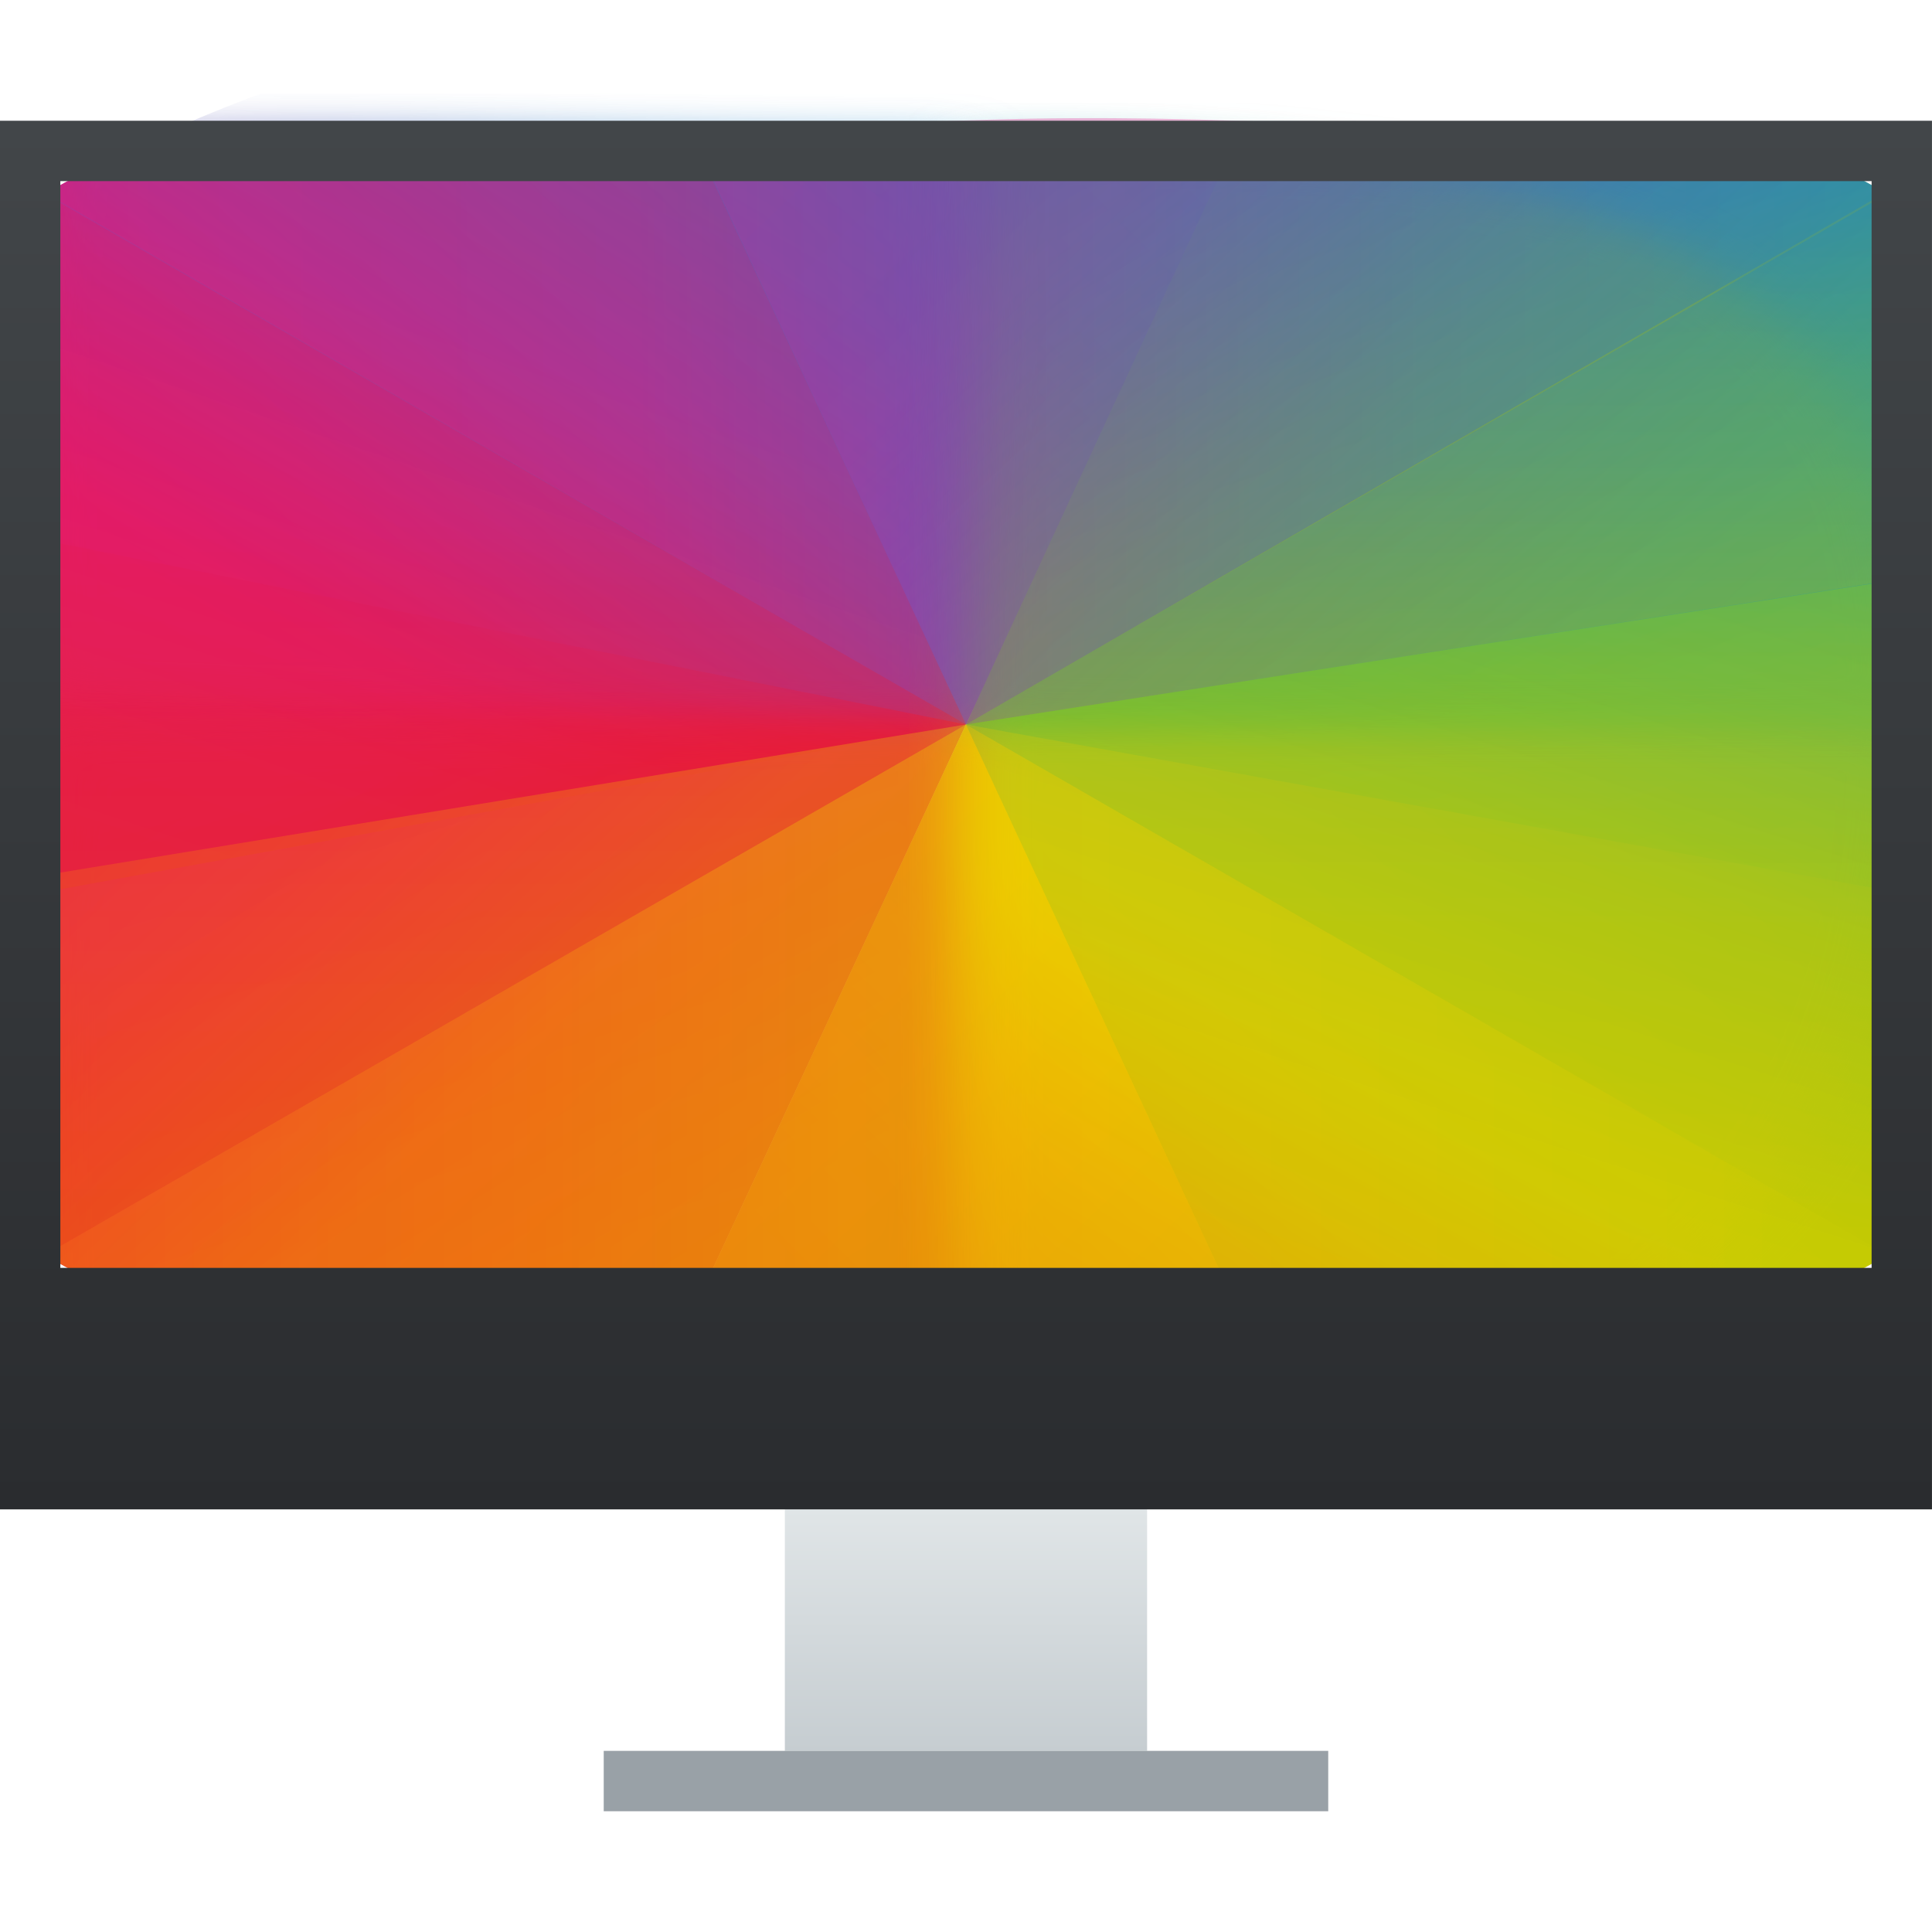
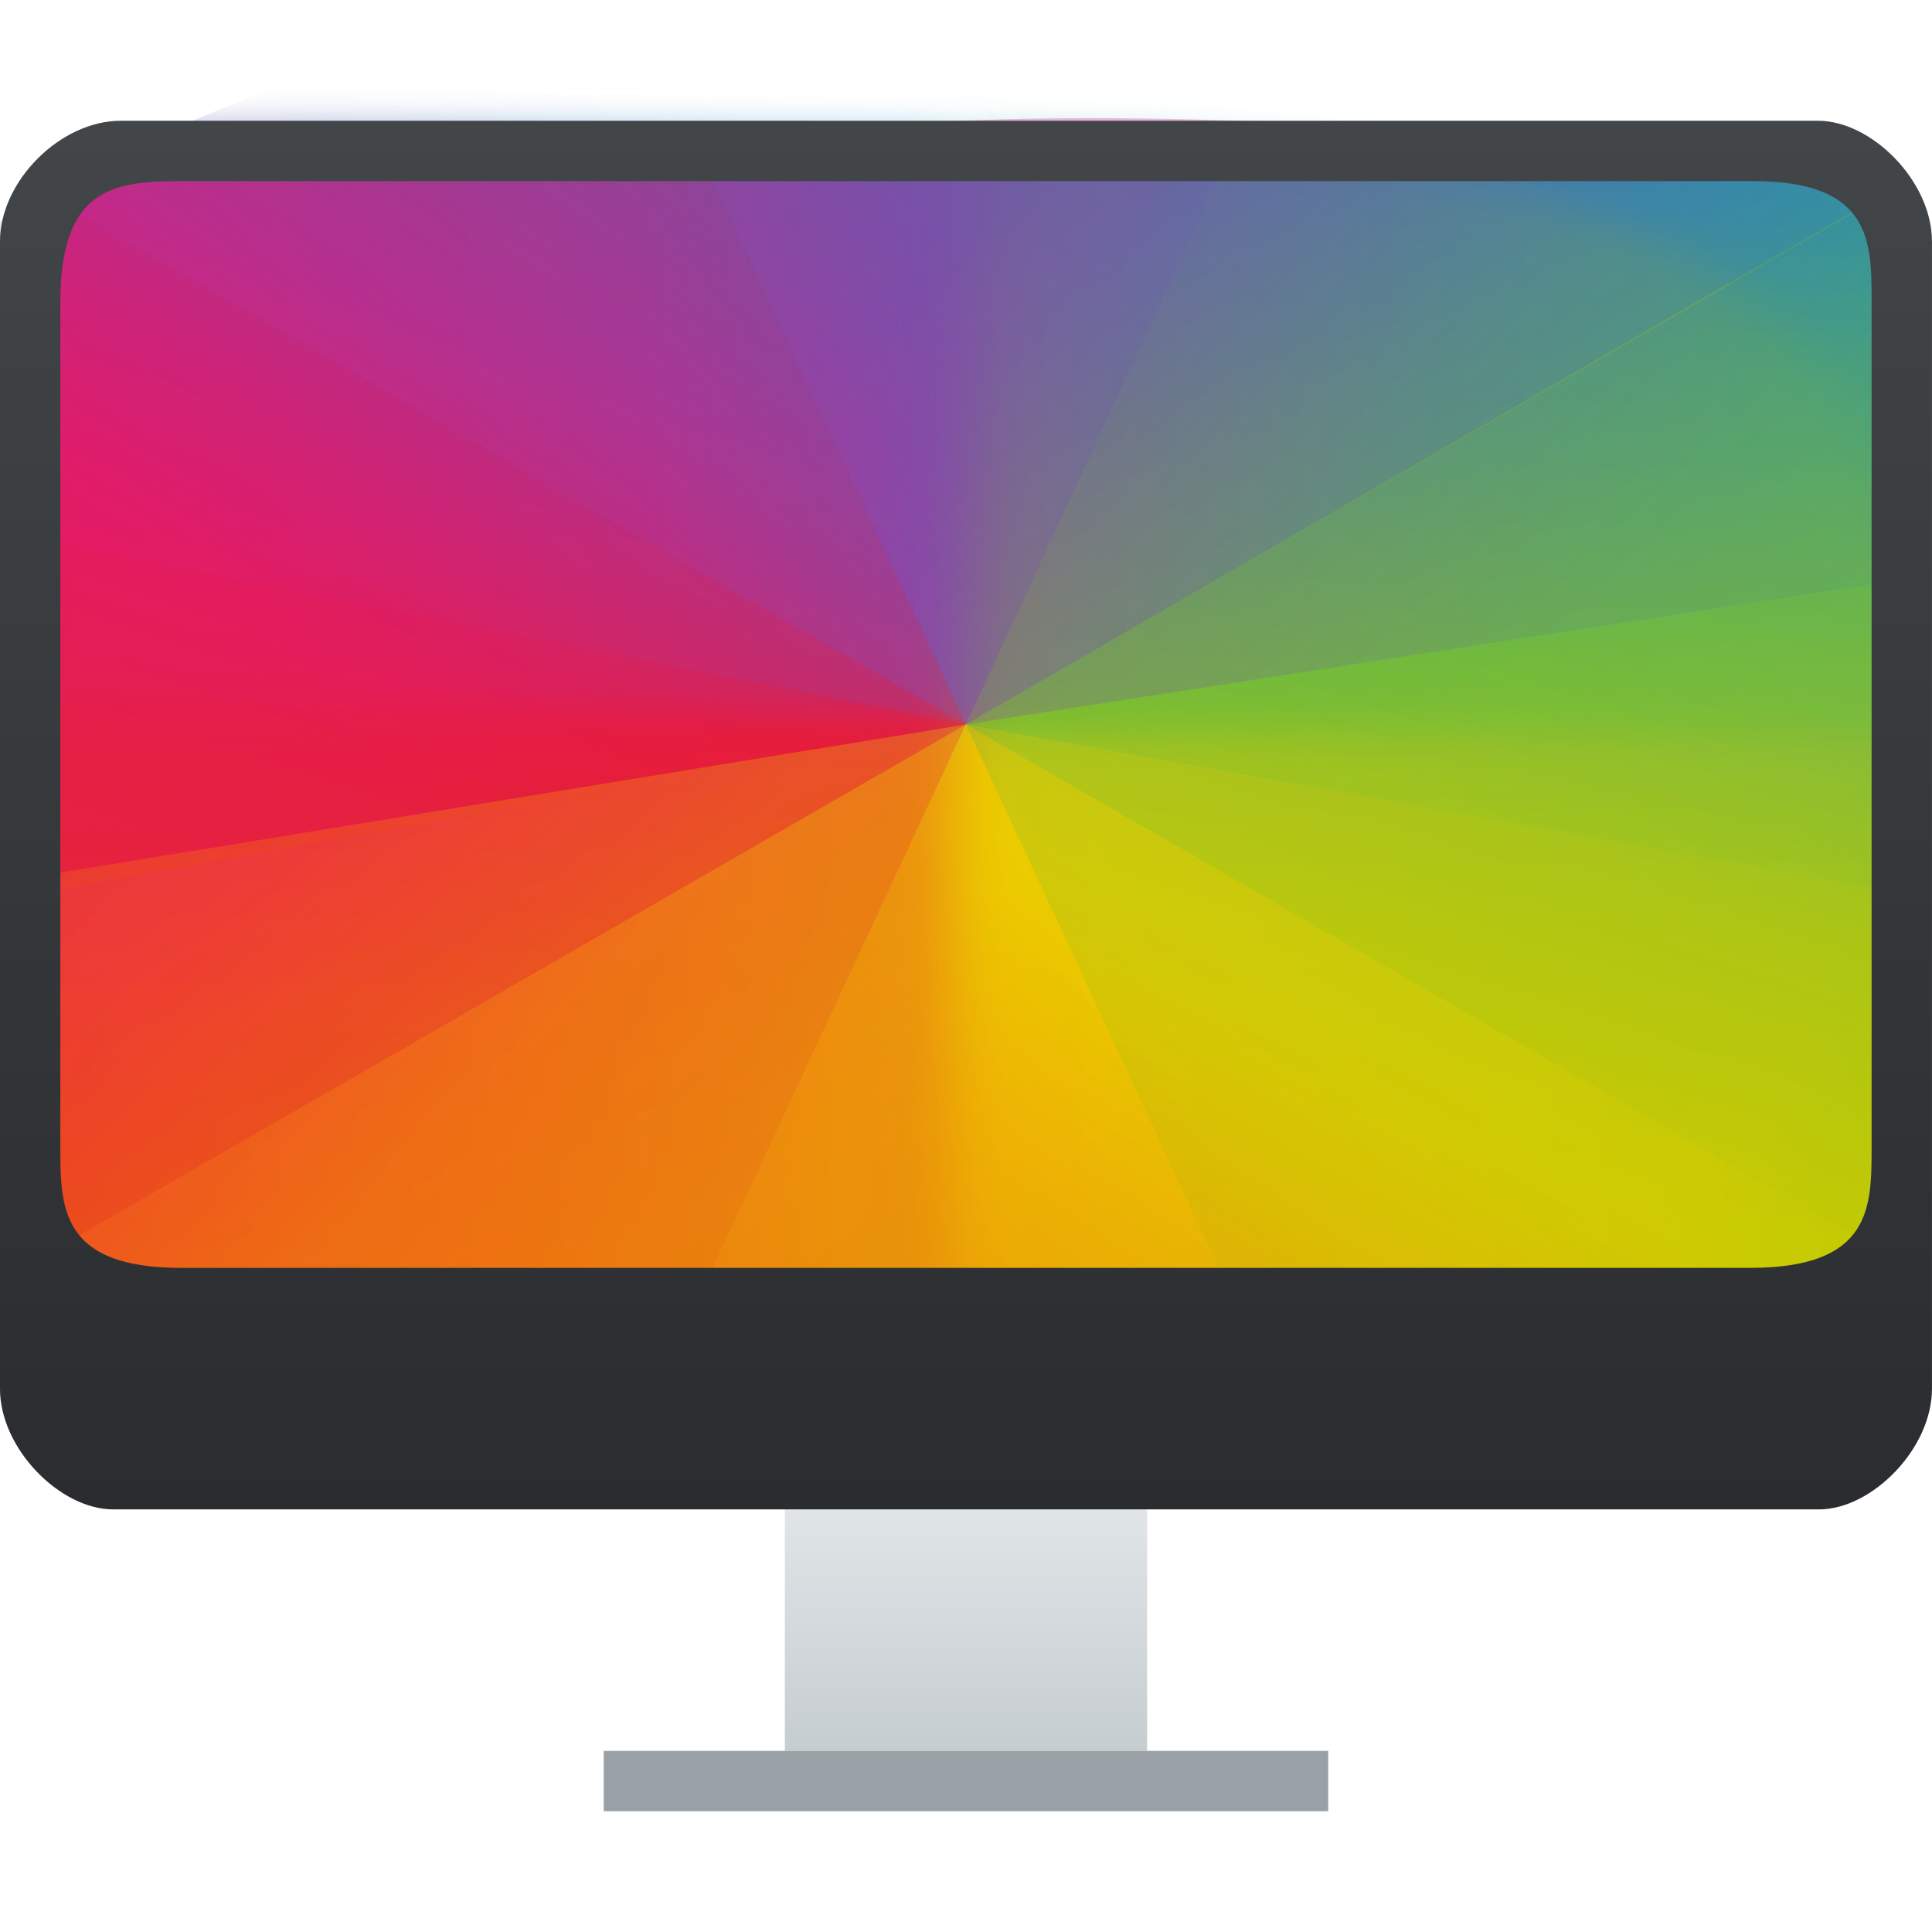
- <svg xmlns="http://www.w3.org/2000/svg" xmlns:xlink="http://www.w3.org/1999/xlink" width="32" version="1.1" height="32">
+ <svg xmlns="http://www.w3.org/2000/svg" xmlns:xlink="http://www.w3.org/1999/xlink" width="32" version="1.1" height="32" id="svg159">
  <defs id="defs5455">
    <linearGradient id="linearGradient4159">
      <stop style="stop-color:#2a2c2f" id="stop4161" />
      <stop offset="1" style="stop-color:#424649" id="stop4163" />
    </linearGradient>
    <linearGradient id="linearGradient4303">
      <stop style="stop-color:#c6cdd1" id="stop4305" />
      <stop offset="1" style="stop-color:#e0e5e7" id="stop4307" />
    </linearGradient>
    <linearGradient xlink:href="#linearGradient4159" id="linearGradient4338" y1="538.798" y2="519.798" x2="0" gradientUnits="userSpaceOnUse" gradientTransform="matrix(1 0 0 1.210527 -3.00004 -111.4316)" />
    <linearGradient xlink:href="#linearGradient4303" id="linearGradient4346" y1="542.798" y2="538.798" x2="0" gradientUnits="userSpaceOnUse" gradientTransform="matrix(1 0 0 1 -0.000073 2)" />
    <linearGradient id="linearGradient4159-2">
      <stop style="stop-color:#1d1e1e" id="stop4161-3" />
      <stop offset="1" style="stop-color:#44484c" id="stop4163-3" />
    </linearGradient>
    <linearGradient id="linearGradient4288">
      <stop style="stop-color:#e81877" id="stop4290" />
      <stop offset="0.312" style="stop-color:#dd1d8c" id="stop4294-9" />
      <stop offset="0.562" style="stop-color:#6d57b1" id="stop4296" />
      <stop offset="0.75" style="stop-color:#2a78c1" id="stop4298" />
      <stop offset="1" style="stop-color:#018dcb" id="stop4292-2" />
    </linearGradient>
    <clipPath id="clipPath4534">
      <rect width="32" x="8" y="8" rx="16" height="32" id="rect4536" />
    </clipPath>
    <linearGradient id="linearGradient4300">
      <stop style="stop-color:#e51561" id="stop4302" />
      <stop offset="0.312" style="stop-color:#e4156c" id="stop4304" />
      <stop offset="0.562" style="stop-color:#e71e2c" id="stop4306" />
      <stop offset="0.75" style="stop-color:#e8301e" id="stop4308" />
      <stop offset="1" style="stop-color:#e6320e" id="stop4310" />
    </linearGradient>
    <clipPath id="clipPath4584">
      <rect width="32" x="392.571" y="507.798" rx="16" height="32" id="rect4586" />
    </clipPath>
    <linearGradient id="linearGradient4328">
      <stop style="stop-color:#bec900" id="stop4330" />
      <stop offset="0.312" style="stop-color:#9ec80a" id="stop4332" />
      <stop offset="0.562" style="stop-color:#71b93d" id="stop4334" />
      <stop offset="0.75" style="stop-color:#35a48f" id="stop4336" />
      <stop offset="1" style="stop-color:#018fca" id="stop4338" />
    </linearGradient>
    <clipPath id="clipPath4550">
      <rect width="32" x="392.571" y="507.798" rx="16" height="32" id="rect4552" />
    </clipPath>
    <linearGradient id="linearGradient4316">
      <stop style="stop-color:#c1cc00" id="stop4318" />
      <stop offset="0.312" style="stop-color:#dfcd00" id="stop4320" />
      <stop offset="0.562" style="stop-color:#f0cc00" id="stop4322" />
      <stop offset="0.75" style="stop-color:#fd8c08" id="stop4324" />
      <stop offset="1" style="stop-color:#f25c13" id="stop4326" />
    </linearGradient>
    <clipPath id="clipPath4568">
      <rect width="32" x="392.571" y="507.798" rx="16" height="32" id="rect4570" />
    </clipPath>
    <clipPath id="clipPath4528">
      <rect width="32" x="8" y="8" rx="16" height="32" id="rect4530" />
    </clipPath>
    <clipPath id="clipPath4578">
      <rect width="32" x="392.571" y="507.798" rx="16" height="32" id="rect4580" />
    </clipPath>
    <clipPath id="clipPath4562">
      <rect width="32" x="392.571" y="507.798" rx="16" height="32" id="rect4564" />
    </clipPath>
    <clipPath id="clipPath4544">
      <rect width="32" x="392.571" y="507.798" rx="16" height="32" id="rect4546" />
    </clipPath>
    <clipPath id="clipPath3240">
      <rect width="32" x="8" y="8" rx="16" height="32" id="rect3242" />
    </clipPath>
    <clipPath id="clipPath3257">
      <rect width="32" x="392.571" y="507.798" rx="16" height="32" id="rect3259" />
    </clipPath>
    <linearGradient xlink:href="#linearGradient4316" id="linearGradient4487" y1="24" x1="8" y2="8" gradientUnits="userSpaceOnUse" x2="24" gradientTransform="matrix(-1 0 0 -1 432.5714 547.798)" />
    <clipPath id="clipPath3274">
      <rect width="32" x="392.571" y="507.798" rx="16" height="32" id="rect3276" />
    </clipPath>
    <linearGradient xlink:href="#linearGradient4328" id="linearGradient4489" y1="24" x1="8" y2="8" gradientUnits="userSpaceOnUse" x2="24" gradientTransform="matrix(-1 0 0 1 432.5714 499.798)" />
    <clipPath id="clipPath3291">
      <rect width="32" x="392.571" y="507.798" rx="16" height="32" id="rect3293" />
    </clipPath>
    <linearGradient xlink:href="#linearGradient4288" id="linearGradient4274" y1="24" x1="8" y2="8" x2="24" gradientUnits="userSpaceOnUse" />
    <clipPath id="clipPath4528-1">
      <rect width="32" x="8" y="8" rx="16" height="32" id="rect4530-7" />
    </clipPath>
    <linearGradient xlink:href="#linearGradient4300" id="linearGradient4278" y1="24" x1="8" y2="8" gradientUnits="userSpaceOnUse" x2="24" gradientTransform="matrix(1 0 0 -1 384.5714 547.798)" />
    <clipPath id="clipPath4578-8">
      <rect width="32" x="392.571" y="507.798" rx="16" height="32" id="rect4580-7" />
    </clipPath>
    <clipPath id="clipPath4562-8">
      <rect width="32" x="392.571" y="507.798" rx="16" height="32" id="rect4564-8" />
    </clipPath>
    <clipPath id="clipPath4544-1">
      <rect width="32" x="392.571" y="507.798" rx="16" height="32" id="rect4546-1" />
    </clipPath>
    <linearGradient id="linearGradient4227">
      <stop style="stop-color:#292c2f" id="stop4229" />
      <stop offset="1" style="stop-opacity:0" id="stop4231" />
    </linearGradient>
    <linearGradient id="linearGradient4303-6">
      <stop style="stop-color:#989a9b" id="stop4305-1" />
      <stop offset="1" style="stop-color:#f6f6f7" id="stop4307-1" />
    </linearGradient>
    <linearGradient xlink:href="#linearGradient4227" id="linearGradient3878" y1="525.798" x1="394.571" y2="539.798" gradientUnits="userSpaceOnUse" x2="408.571" gradientTransform="matrix(1 0 0 1 -0.00001 0.00003)" />
    <linearGradient xlink:href="#linearGradient4159" id="linearGradient3880" y1="543.798" y2="503.798" gradientUnits="userSpaceOnUse" x2="0" gradientTransform="matrix(0.2000001 0 0 0.2000001 318.8571 -636.5577)" />
    <linearGradient xlink:href="#linearGradient4303-6" id="linearGradient3882" y1="524.798" y2="522.798" gradientUnits="userSpaceOnUse" x2="0" gradientTransform="matrix(1 0 0 1 -8.00001 8.00003)" />
    <linearGradient xlink:href="#linearGradient4328" id="linearGradient5138" y1="24" x1="8" y2="8.139" gradientUnits="userSpaceOnUse" x2="23.895" gradientTransform="matrix(-1 0 0 1 432.5714 499.798)" />
    <linearGradient xlink:href="#linearGradient4328" id="linearGradient5141" y1="22.976" x1="17.508" y2="8.139" gradientUnits="userSpaceOnUse" x2="23.895" gradientTransform="matrix(-1 0 0 1 432.5714 499.798)" />
    <linearGradient xlink:href="#linearGradient4159-2" id="linearGradient4149-9" y1="545.798" y2="517.798" x2="0" gradientUnits="userSpaceOnUse" gradientTransform="matrix(1 0 0 1 0.000145 0.000574)" />
    <clipPath id="clipPath4534-6">
      <rect width="32" x="8" y="8" rx="16" height="32" id="rect4536-6" />
    </clipPath>
    <clipPath id="clipPath4584-3">
      <rect width="32" x="392.571" y="507.798" rx="16" height="32" id="rect4586-5" />
    </clipPath>
    <clipPath id="clipPath4550-1">
      <rect width="32" x="392.571" y="507.798" rx="16" height="32" id="rect4552-7" />
    </clipPath>
    <clipPath id="clipPath4568-1">
      <rect width="32" x="392.571" y="507.798" rx="16" height="32" id="rect4570-6" />
    </clipPath>
    <clipPath id="clipPath4528-10">
      <rect width="32" x="8" y="8" rx="16" height="32" id="rect4530-8" />
    </clipPath>
-     <filter width="1.12" x="-0.06" y="-0.06" height="1.12" style="color-interpolation-filters:sRGB" id="filter4390-0">
+     <filter width="1.167" x="-0.083" y="-0.077" height="1.154" style="color-interpolation-filters:sRGB" id="filter4390-0">
      <feGaussianBlur stdDeviation="0.4" id="feGaussianBlur4392-3" />
    </filter>
    <clipPath id="clipPath4578-4">
      <rect width="32" x="392.571" y="507.798" rx="16" height="32" id="rect4580-9" />
    </clipPath>
    <clipPath id="clipPath4562-1">
      <rect width="32" x="392.571" y="507.798" rx="16" height="32" id="rect4564-87" />
    </clipPath>
    <clipPath id="clipPath4544-4">
      <rect width="32" x="392.571" y="507.798" rx="16" height="32" id="rect4546-8" />
    </clipPath>
    <clipPath id="clipPath3240-7">
      <rect width="32" x="8" y="8" rx="16" height="32" id="rect3242-5" />
    </clipPath>
    <clipPath id="clipPath3257-9">
      <rect width="32" x="392.571" y="507.798" rx="16" height="32" id="rect3259-8" />
    </clipPath>
    <clipPath id="clipPath3274-1">
      <rect width="32" x="392.571" y="507.798" rx="16" height="32" id="rect3276-9" />
    </clipPath>
    <clipPath id="clipPath3291-1">
      <rect width="32" x="392.571" y="507.798" rx="16" height="32" id="rect3293-3" />
    </clipPath>
    <clipPath id="clipPath4528-1-3">
      <rect width="32" x="8" y="8" rx="16" height="32" id="rect4530-7-9" />
    </clipPath>
    <clipPath id="clipPath4578-8-5">
      <rect width="32" x="392.571" y="507.798" rx="16" height="32" id="rect4580-7-9" />
    </clipPath>
    <clipPath id="clipPath4562-8-9">
      <rect width="32" x="392.571" y="507.798" rx="16" height="32" id="rect4564-8-6" />
    </clipPath>
    <clipPath id="clipPath4544-1-9">
      <rect width="32" x="392.571" y="507.798" rx="16" height="32" id="rect4546-1-1" />
    </clipPath>
    <linearGradient xlink:href="#linearGradient4227" id="linearGradient4499" y1="525.798" x1="394.571" y2="539.798" x2="408.571" gradientUnits="userSpaceOnUse" gradientTransform="matrix(1 0 0 1 39 -0.228885)" />
    <linearGradient xlink:href="#linearGradient4159" id="linearGradient4314" y1="543.798" y2="503.798" gradientUnits="userSpaceOnUse" x2="0" gradientTransform="matrix(0.2000001 0 0 0.2000001 357.8571 -636.3288)" />
    <linearGradient xlink:href="#linearGradient4303-6" id="linearGradient4917" y1="524.798" y2="522.798" x2="0" gradientUnits="userSpaceOnUse" gradientTransform="matrix(1 0 0 1 31 7.771115)" />
    <linearGradient id="linearGradient3390" xlink:href="#linearGradient4159-2" y1="545.798" y2="517.798" x2="0" gradientUnits="userSpaceOnUse" gradientTransform="matrix(1 0 0 1 39.00014 -0.228315)" />
    <linearGradient xlink:href="#linearGradient4288" id="linearGradient4383" y1="23.998" x1="8.457" y2="8.236" gradientUnits="userSpaceOnUse" x2="24.105" />
    <linearGradient xlink:href="#linearGradient4328" id="linearGradient4389" y1="24.135" x1="8.192" y2="8.233" gradientUnits="userSpaceOnUse" x2="24.062" gradientTransform="matrix(-1 0 0 1 432.5714 499.798)" />
    <linearGradient xlink:href="#linearGradient4300" id="linearGradient4420" y1="23.961" x1="8.323" y2="8.255" gradientUnits="userSpaceOnUse" x2="23.943" gradientTransform="matrix(1 0 0 -1 384.5714 547.798)" />
    <linearGradient xlink:href="#linearGradient4316" id="linearGradient4422" y1="24" x1="8" y2="8.385" gradientUnits="userSpaceOnUse" x2="24.272" gradientTransform="matrix(-1 0 0 -1 432.5714 547.798)" />
    <linearGradient xlink:href="#linearGradient4328" id="linearGradient4424" y1="24" x1="8" y2="8.469" gradientUnits="userSpaceOnUse" x2="24.042" gradientTransform="matrix(-1 0 0 1 432.5714 499.798)" />
    <linearGradient xlink:href="#linearGradient4288" id="linearGradient4430" y1="24.161" x1="8.255" y2="8.402" gradientUnits="userSpaceOnUse" x2="24.093" />
    <linearGradient xlink:href="#linearGradient4300" id="linearGradient4432" y1="23.598" x1="7.49" y2="8" gradientUnits="userSpaceOnUse" x2="24" gradientTransform="matrix(1 0 0 -1 384.5714 547.798)" />
    <linearGradient xlink:href="#linearGradient4316" id="linearGradient4434" y1="24.121" x1="8.371" y2="8" gradientUnits="userSpaceOnUse" x2="24" gradientTransform="matrix(-1 0 0 -1 432.5714 547.798)" />
    <linearGradient xlink:href="#linearGradient4328" id="linearGradient4436" y1="24.08" x1="8.394" y2="8.362" gradientUnits="userSpaceOnUse" x2="24.139" gradientTransform="matrix(-1 0 0 1 432.5714 499.798)" />
    <linearGradient xlink:href="#linearGradient4288" id="linearGradient4442" y1="24.302" x1="8.273" y2="8.377" gradientUnits="userSpaceOnUse" x2="24.149" />
    <linearGradient xlink:href="#linearGradient4300" id="linearGradient4444" y1="24.353" x1="8.385" y2="8" gradientUnits="userSpaceOnUse" x2="24" gradientTransform="matrix(1 0 0 -1 384.5714 547.798)" />
    <linearGradient xlink:href="#linearGradient4328" id="linearGradient4446" y1="24.159" x1="8.125" y2="8.481" gradientUnits="userSpaceOnUse" x2="23.775" gradientTransform="matrix(-1 0 0 1 432.5714 499.798)" />
    <linearGradient xlink:href="#linearGradient4316" id="linearGradient4448" y1="24.063" x1="8.233" y2="8" gradientUnits="userSpaceOnUse" x2="24" gradientTransform="matrix(-1 0 0 -1 432.5714 547.798)" />
    <linearGradient xlink:href="#linearGradient4288" id="linearGradient4454" y1="23.328" x1="8.059" y2="8.372" gradientUnits="userSpaceOnUse" x2="23.775" />
  </defs>
-   <g id="layer1" transform="matrix(1 0 0 1 -384.5714 -515.798)">
-     <path style="clip-path:url(#clipPath4534-6);fill:url(#linearGradient4442)" id="rect4263" d="m 24.159,10.832 c -5.838,1.535 -13.605,3.706 -14.132,4.662 -0.173,0.314 1.224,5.805 1.849,8.468 L 24,24 z" transform="matrix(1.302439 0.2010087 -0.3489874 0.7501745 377.6886 504.9696)" />
-     <path style="clip-path:url(#clipPath4584-3);fill:url(#linearGradient4444)" id="path4276" d="m 408.571,539.798 c -3.734,0 -6.86,1.426 -7.909,-1.596 -1.321,-3.807 -3.053,-10.433 -4.199,-15.28 l 12.108,0.876 z" transform="matrix(1.302439 0.2010087 -0.3489874 0.7501745 51.231 52.73172)" />
-     <path style="clip-path:url(#clipPath4550-1);fill:url(#linearGradient4446)" id="path4280" d="m 408.55,510.761 c 3.709,-0.73 7.388,-2.078 7.722,-1.767 0.574,0.533 3.204,10.678 4.549,15.85 L 408.571,523.798 z" transform="matrix(1.302439 0.2010087 -0.3489874 0.7501745 51.231 52.73172)" />
-     <path style="clip-path:url(#clipPath4568-1);fill:url(#linearGradient4448)" id="path4282" d="m 408.571,539.798 c 6.645,0 13.344,-4.595 14.096,-6.919 0.311,-0.962 -1.848,-6.357 -1.848,-8.575 L 408.571,523.798 z" transform="matrix(1.302439 0.2010087 -0.3489874 0.7501745 51.231 52.73172)" />
-     <path style="clip-path:url(#clipPath4528-10);fill:url(#linearGradient4430);opacity:0.7;filter:url(#filter4390-0)" id="path4340" d="m 23.93,11.46 c -5.762,0 -10.78,-0.526 -11.289,0.408 -0.331,0.607 -0.261,8.426 -0.261,11.528 L 24,24 z" transform="matrix(1.348384 0 0 0.7766378 368.2102 509.1587)" />
-     <path style="clip-path:url(#clipPath4578-4);fill:url(#linearGradient4432);opacity:0.7;filter:url(#filter4390-0)" id="path4394" d="m 408.571,539.798 c -5.956,0 -10.944,2.648 -11.464,-4.122 -0.104,-1.356 0.007,-8.688 0.007,-11.597 l 11.458,-0.282 z" transform="matrix(1.348384 0 0 0.7766378 -150.3398 120.9967)" />
-     <path style="clip-path:url(#clipPath4562-1);fill:url(#linearGradient4434);opacity:0.7;filter:url(#filter4390-0)" id="path4416" d="m 408.571,539.798 c 8.864,0 11.666,-7.056 11.666,-15.92 l -11.666,-0.081 z" transform="matrix(1.348384 0 0 0.7766378 -150.3398 120.9967)" />
-     <path style="clip-path:url(#clipPath4544-4);fill:url(#linearGradient4436);opacity:0.7;filter:url(#filter4390-0)" id="path4486" d="m 408.641,511.299 c 8.864,0 11.597,3.474 11.597,12.338 l -11.666,0.161 z" transform="matrix(1.348384 0 0 0.7766378 -150.3398 120.9967)" />
-     <path style="clip-path:url(#clipPath4528-10);fill:url(#linearGradient4383);opacity:0.35" id="path4320" d="M 23.961,7.47 C 17.339,11.317 11.668,19.492 7.621,23.981 L 24,24 z" transform="matrix(0.9534514 0.5491658 -0.9534514 0.5491658 400.5714 501.438)" />
-     <path style="clip-path:url(#clipPath4578-4);fill:url(#linearGradient4278);opacity:0.35" id="path4322" d="m 408.571,539.798 c -7.337,-7.388 -11.385,-11.239 -16,-16 l 16,0 z" transform="matrix(0.9534514 0.5491658 -0.9534514 0.5491658 510.4343 15.77257)" />
-     <path style="clip-path:url(#clipPath4562-1);fill:url(#linearGradient4487);opacity:0.35" id="path4324" d="m 408.571,539.798 c 8.864,0 16,-7.136 16,-16 l -16,0 0,16 z" transform="matrix(0.9534514 0.5491658 -0.9534514 0.5491658 510.4343 15.77257)" />
-     <path style="clip-path:url(#clipPath4544-4);fill:url(#linearGradient4389);opacity:0.35" id="path4326" d="m 408.571,507.798 c 6.409,5.87 9.836,9.658 16,16 l -16,0 z" transform="matrix(0.9534514 0.5491658 -0.9534514 0.5491658 510.4343 15.77257)" />
-     <path style="clip-path:url(#clipPath4528-1-3);fill:url(#linearGradient4454);opacity:0.3" id="path4340-7" d="m 23.979,11.809 c -3.283,-0.916 -8.667,-2.104 -8.773,-1.711 -0.78,2.89 -3.997,8.374 -3.997,13.897 L 24,24 z" transform="matrix(0.3489874 0.7501745 -1.302439 0.2010087 423.4542 504.9696)" />
-     <path style="clip-path:url(#clipPath4578-8-5);fill:url(#linearGradient4420);opacity:0.3" id="path4394-4" d="m 409.107,535.935 c -7.819,-2.058 -14.67,-4.037 -14.905,-4.539 -0.351,-0.753 1.411,-5.231 1.411,-7.599 l 12.959,8.9e-4 z" transform="matrix(0.3489874 0.7501745 -1.302439 0.2010087 940.1999 116.0102)" />
-     <path style="clip-path:url(#clipPath4562-8-9);fill:url(#linearGradient4422);opacity:0.3" id="path4416-6" d="m 408.748,535.718 c 1.995,0 6.535,2.424 8.279,2.083 6.006,-1.174 7.544,-7.135 7.544,-14.004 l -16,0 z" transform="matrix(0.3489874 0.7501745 -1.302439 0.2010087 940.1999 116.0102)" />
-     <path style="clip-path:url(#clipPath4544-1-9);fill:url(#linearGradient4424);opacity:0.3" id="path4486-5" d="m 408.541,511.797 c 4.889,1.31 14.038,3.68 14.79,4.245 2.193,1.645 1.24,3.898 1.24,7.757 l -16,0 z" transform="matrix(0.3489874 0.7501745 -1.302439 0.2010087 940.1999 116.0102)" />
+   <g id="layer1" transform="translate(-384.5714,-515.798)">
+     <path style="fill:url(#linearGradient4442)" id="rect4263" d="m 24.159,10.832 c -5.838,1.535 -13.605,3.706 -14.132,4.662 -0.173,0.314 1.224,5.805 1.849,8.468 L 24,24 Z" transform="matrix(1.302439,0.2010087,-0.3489874,0.7501745,377.6886,504.9696)" clip-path="url(#clipPath4534-6)" />
+     <path style="fill:url(#linearGradient4444)" id="path4276" d="m 408.571,539.798 c -3.734,0 -6.86,1.426 -7.909,-1.596 -1.321,-3.807 -3.053,-10.433 -4.199,-15.28 l 12.108,0.876 z" transform="matrix(1.302439,0.2010087,-0.3489874,0.7501745,51.231,52.73172)" clip-path="url(#clipPath4584-3)" />
+     <path style="fill:url(#linearGradient4446)" id="path4280" d="m 408.55,510.761 c 3.709,-0.73 7.388,-2.078 7.722,-1.767 0.574,0.533 3.204,10.678 4.549,15.85 L 408.571,523.798 Z" transform="matrix(1.302439,0.2010087,-0.3489874,0.7501745,51.231,52.73172)" clip-path="url(#clipPath4550-1)" />
+     <path style="fill:url(#linearGradient4448)" id="path4282" d="m 408.571,539.798 c 6.645,0 13.344,-4.595 14.096,-6.919 0.311,-0.962 -1.848,-6.357 -1.848,-8.575 L 408.571,523.798 Z" transform="matrix(1.302439,0.2010087,-0.3489874,0.7501745,51.231,52.73172)" clip-path="url(#clipPath4568-1)" />
+     <path style="opacity:0.7;fill:url(#linearGradient4430);filter:url(#filter4390-0)" id="path4340" d="m 23.93,11.46 c -5.762,0 -10.78,-0.526 -11.289,0.408 -0.331,0.607 -0.261,8.426 -0.261,11.528 L 24,24 Z" transform="matrix(1.348384,0,0,0.7766378,368.2102,509.1587)" clip-path="url(#clipPath4528-10)" />
+     <path style="opacity:0.7;fill:url(#linearGradient4432);filter:url(#filter4390-0)" id="path4394" d="m 408.571,539.798 c -5.956,0 -10.944,2.648 -11.464,-4.122 -0.104,-1.356 0.007,-8.688 0.007,-11.597 l 11.458,-0.282 z" transform="matrix(1.348384,0,0,0.7766378,-150.3398,120.9967)" clip-path="url(#clipPath4578-4)" />
+     <path style="opacity:0.7;fill:url(#linearGradient4434);filter:url(#filter4390-0)" id="path4416" d="m 408.571,539.798 c 8.864,0 11.666,-7.056 11.666,-15.92 l -11.666,-0.081 z" transform="matrix(1.348384,0,0,0.7766378,-150.3398,120.9967)" clip-path="url(#clipPath4562-1)" />
+     <path style="opacity:0.7;fill:url(#linearGradient4436);filter:url(#filter4390-0)" id="path4486" d="m 408.641,511.299 c 8.864,0 11.597,3.474 11.597,12.338 l -11.666,0.161 z" transform="matrix(1.348384,0,0,0.7766378,-150.3398,120.9967)" clip-path="url(#clipPath4544-4)" />
+     <path style="opacity:0.35;fill:url(#linearGradient4383)" id="path4320" d="M 23.961,7.47 C 17.339,11.317 11.668,19.492 7.621,23.981 L 24,24 Z" transform="matrix(0.9534514,0.5491658,-0.9534514,0.5491658,400.5714,501.438)" clip-path="url(#clipPath4528-10)" />
+     <path style="opacity:0.35;fill:url(#linearGradient4278)" id="path4322" d="m 408.571,539.798 c -7.337,-7.388 -11.385,-11.239 -16,-16 h 16 z" transform="matrix(0.9534514,0.5491658,-0.9534514,0.5491658,510.4343,15.77257)" clip-path="url(#clipPath4578-4)" />
+     <path style="opacity:0.35;fill:url(#linearGradient4487)" id="path4324" d="m 408.571,539.798 c 8.864,0 16,-7.136 16,-16 h -16 z" transform="matrix(0.9534514,0.5491658,-0.9534514,0.5491658,510.4343,15.77257)" clip-path="url(#clipPath4562-1)" />
+     <path style="opacity:0.35;fill:url(#linearGradient4389)" id="path4326" d="m 408.571,507.798 c 6.409,5.87 9.836,9.658 16,16 h -16 z" transform="matrix(0.9534514,0.5491658,-0.9534514,0.5491658,510.4343,15.77257)" clip-path="url(#clipPath4544-4)" />
+     <path style="opacity:0.3;fill:url(#linearGradient4454)" id="path4340-7" d="m 23.979,11.809 c -3.283,-0.916 -8.667,-2.104 -8.773,-1.711 -0.78,2.89 -3.997,8.374 -3.997,13.897 L 24,24 Z" transform="matrix(0.3489874,0.7501745,-1.302439,0.2010087,423.4542,504.9696)" clip-path="url(#clipPath4528-1-3)" />
+     <path style="opacity:0.3;fill:url(#linearGradient4420)" id="path4394-4" d="m 409.107,535.935 c -7.819,-2.058 -14.67,-4.037 -14.905,-4.539 -0.351,-0.753 1.411,-5.231 1.411,-7.599 l 12.959,8.9e-4 z" transform="matrix(0.3489874,0.7501745,-1.302439,0.2010087,940.1999,116.0102)" clip-path="url(#clipPath4578-8-5)" />
+     <path style="opacity:0.3;fill:url(#linearGradient4422)" id="path4416-6" d="m 408.748,535.718 c 1.995,0 6.535,2.424 8.279,2.083 6.006,-1.174 7.544,-7.135 7.544,-14.004 h -16 z" transform="matrix(0.3489874,0.7501745,-1.302439,0.2010087,940.1999,116.0102)" clip-path="url(#clipPath4562-8-9)" />
+     <path style="opacity:0.3;fill:url(#linearGradient4424)" id="path4486-5" d="m 408.541,511.797 c 4.889,1.31 14.038,3.68 14.79,4.245 2.193,1.645 1.24,3.898 1.24,7.757 h -16 z" transform="matrix(0.3489874,0.7501745,-1.302439,0.2010087,940.1999,116.0102)" clip-path="url(#clipPath4544-1-9)" />
    <rect width="6" x="397.571" y="540.798" height="4" style="fill:url(#linearGradient4346)" id="rect4321" />
    <rect width="12" x="394.571" y="544.798" height="1" style="fill:#99a1a7" id="rect4323" />
-     <path style="fill:url(#linearGradient4338)" id="rect4319" d="m 384.571,517.798 0,23 32,0 0,-23 -32,0 z m 1,1 30,0 0,18 -30,0 0,-18 z" />
+     <path style="fill:url(#linearGradient4338)" id="rect4319" d="m 384.571,519.798 v 19 c 0,1 1,2 1.872,2 h 28.259 c 0.869,0 1.869,-1 1.869,-2 v -19 c 0,-1 -1,-2 -1.887,-2 h -28.113 c -1,0 -2,1 -2,2 z m 1,1 c 0,-2 1,-2 2.144,-2 h 25.896 c 1.96,0 1.96,1 1.96,2 v 14 c 0,1 0,2 -2.017,2 h -25.983 c -2,0 -2,-1 -2,-2 z" />
  </g>
</svg>
